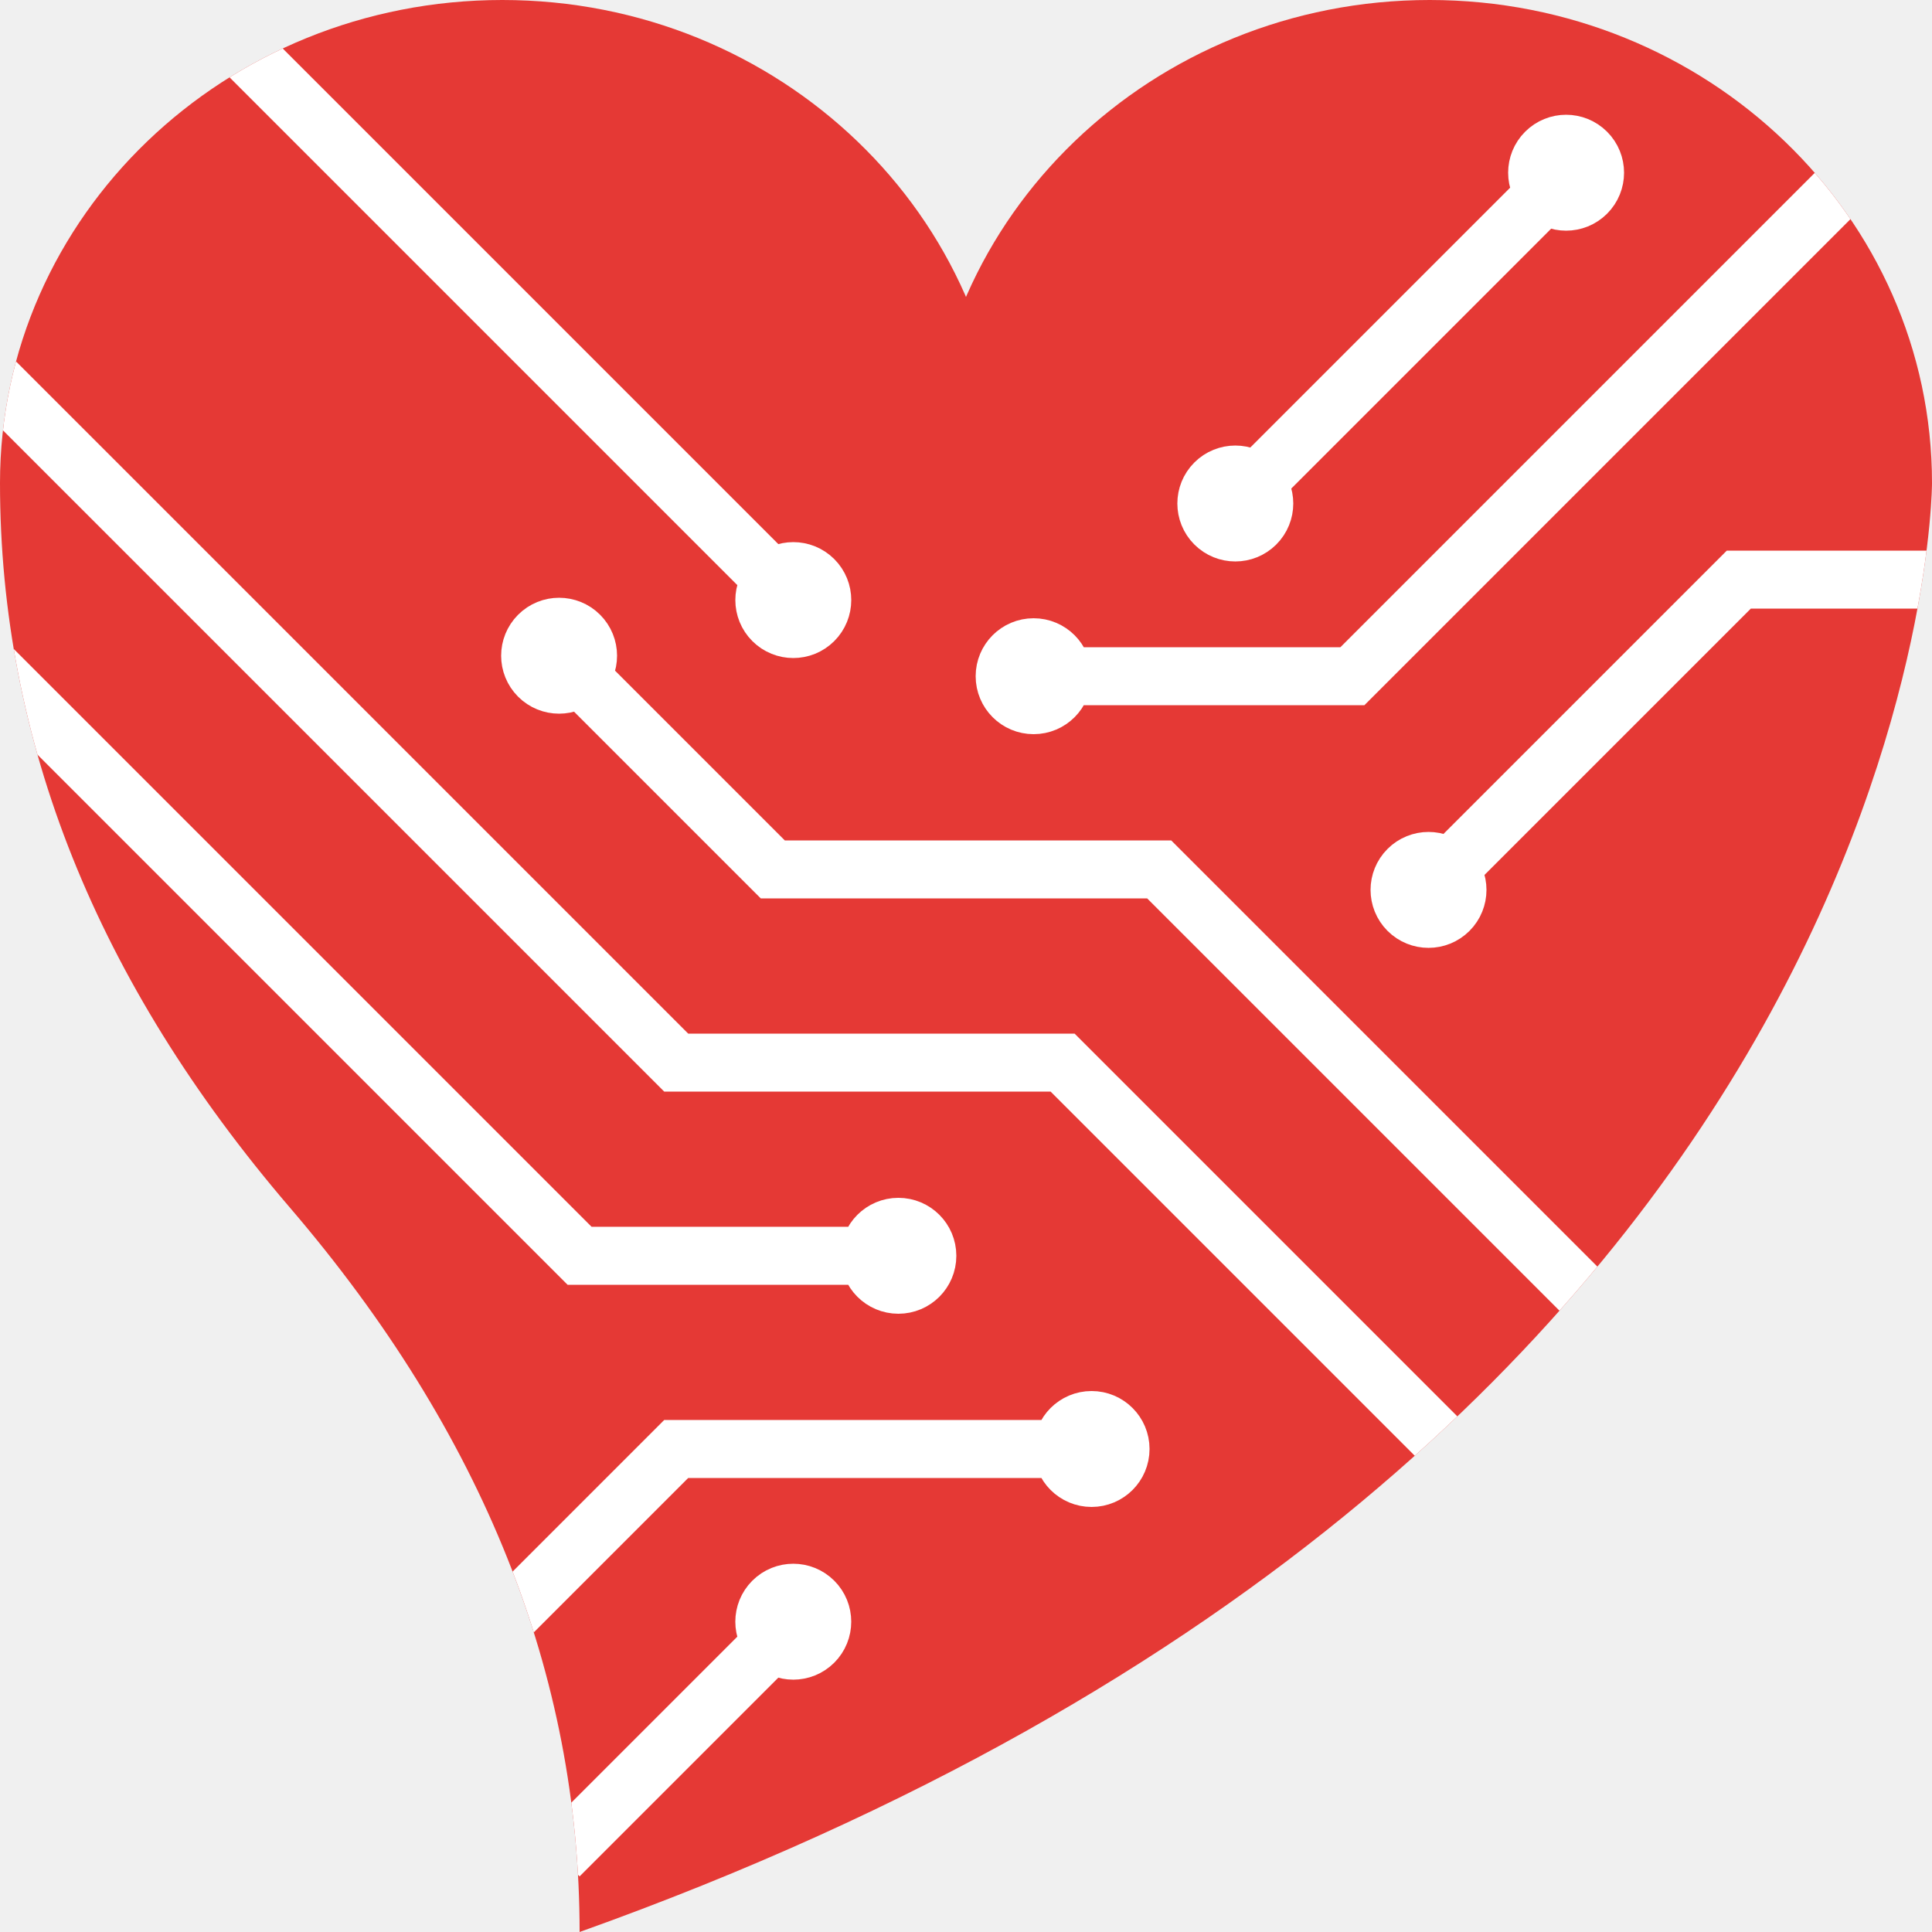
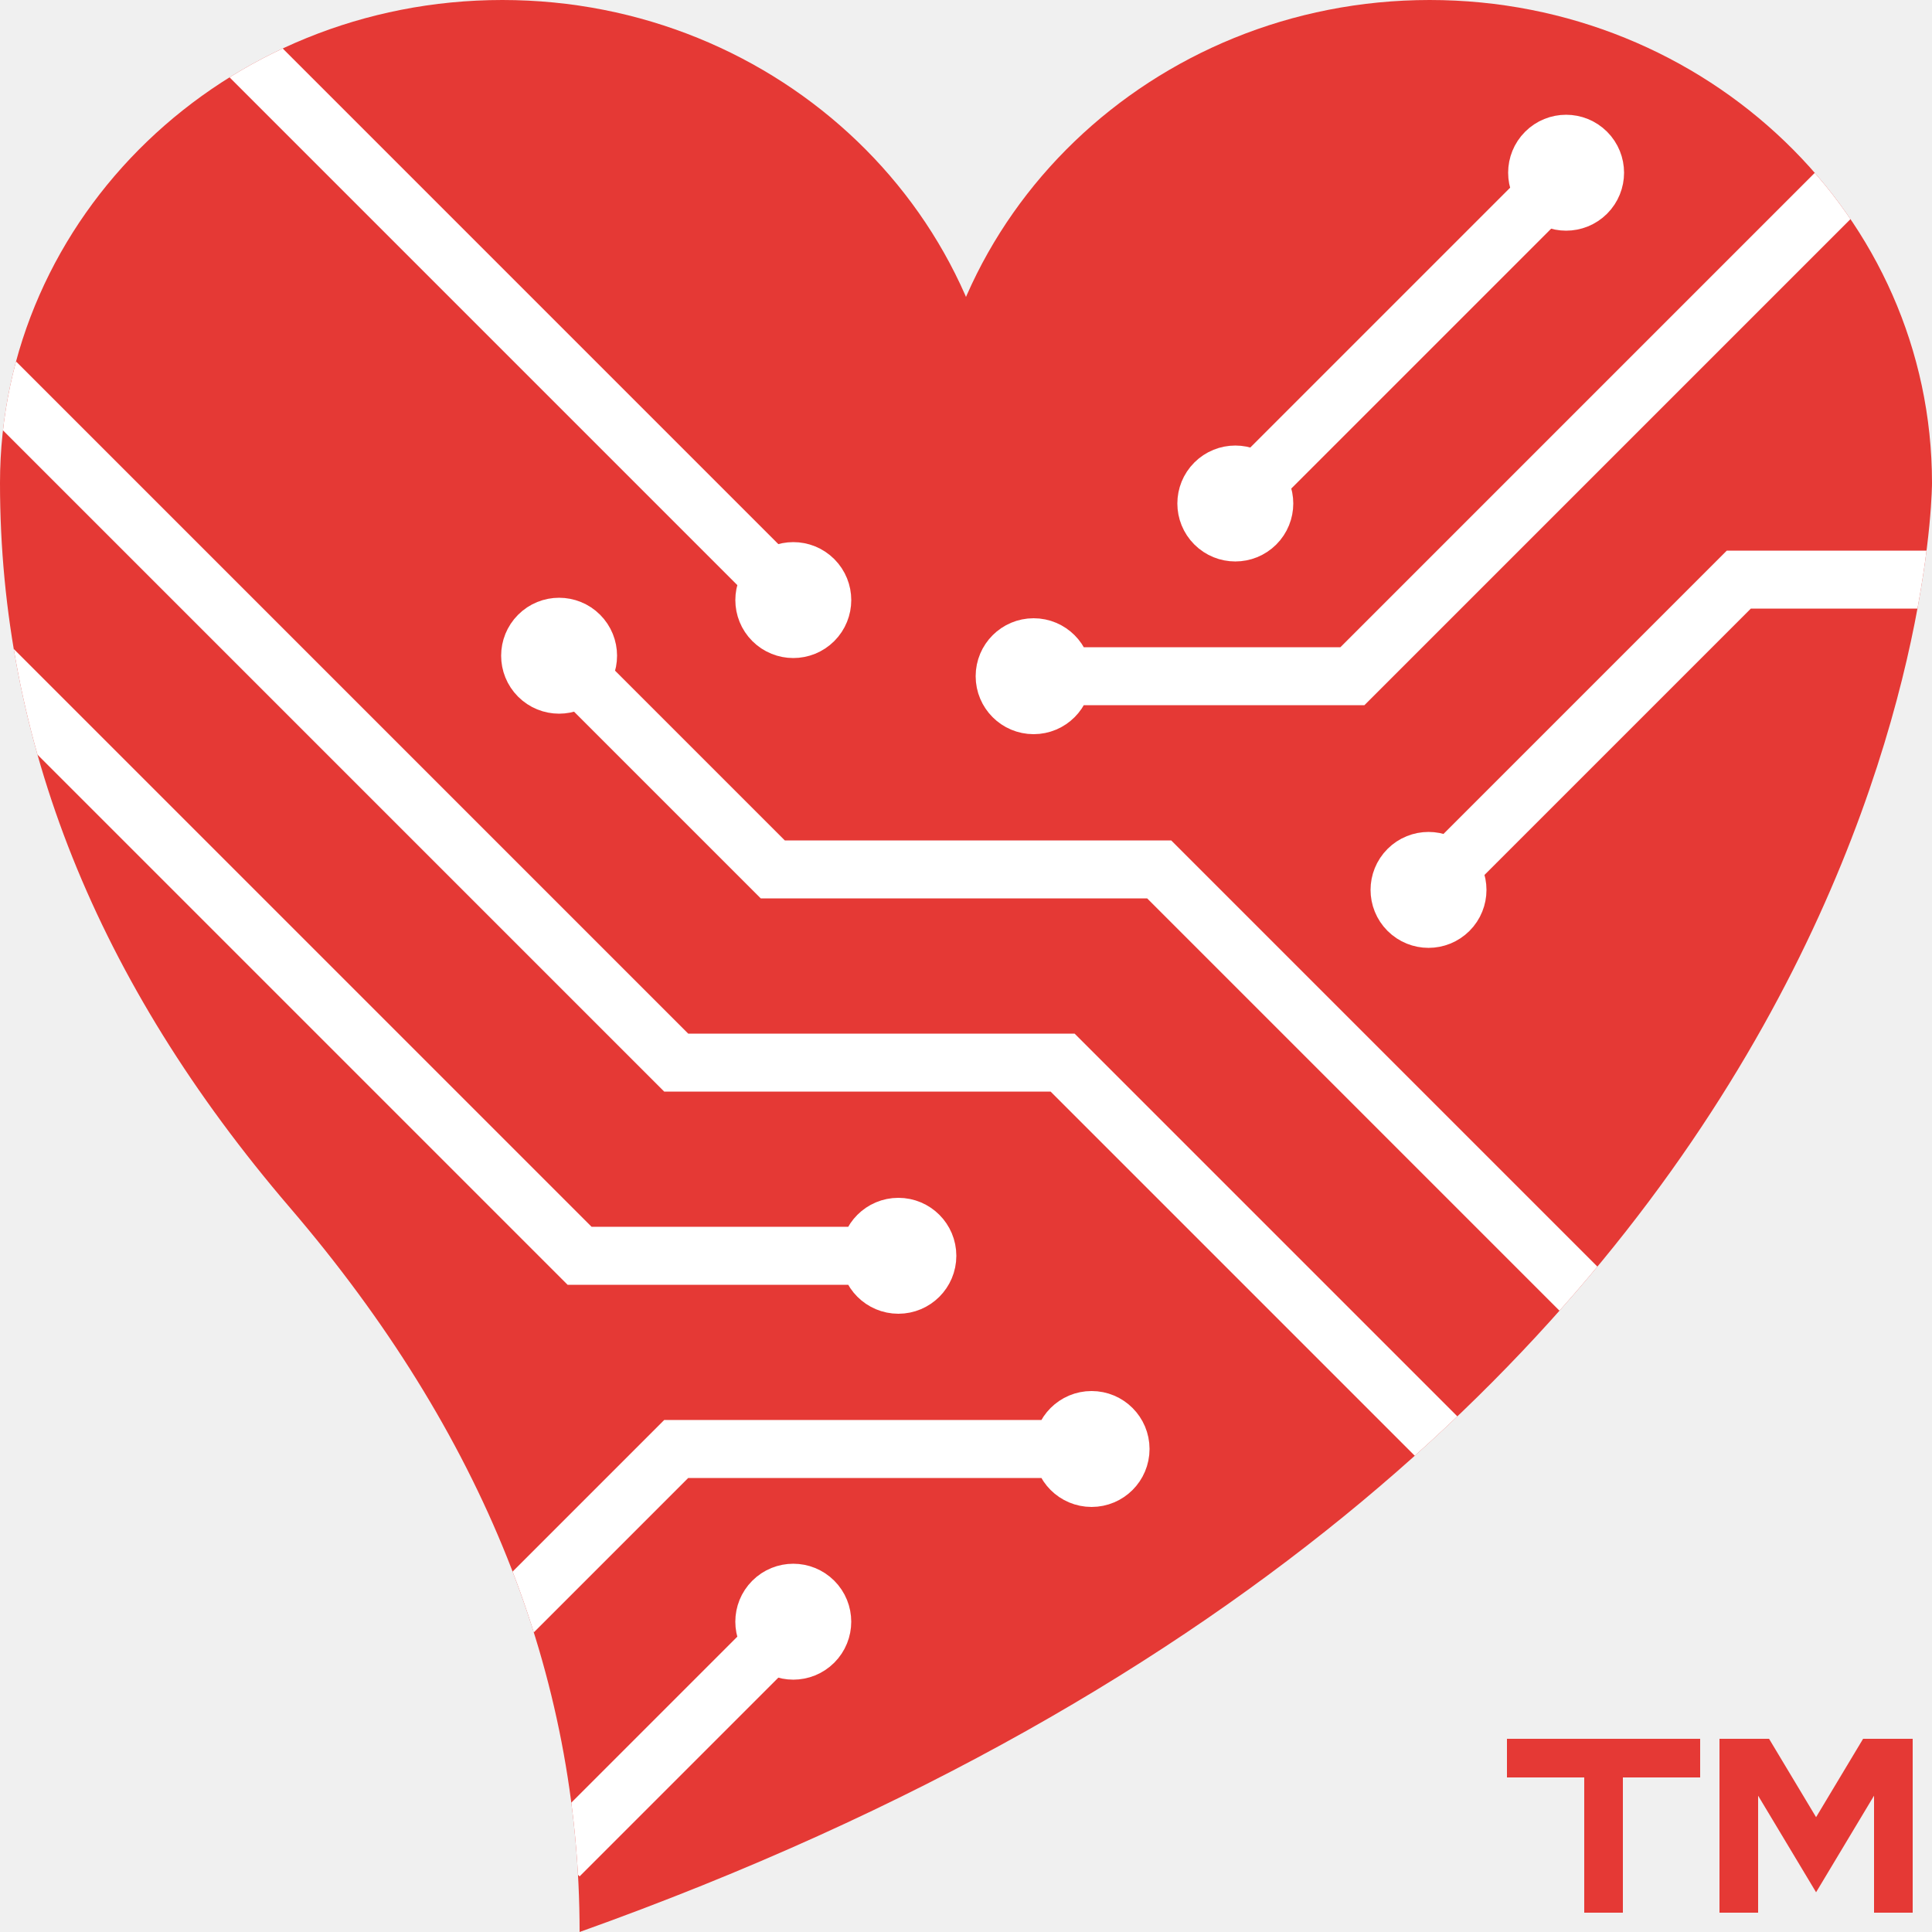
<svg xmlns="http://www.w3.org/2000/svg" version="1.1" x="0px" y="0px" viewBox="0 0 100 100" style="enable-background:new 0 0 100 100;" xml:space="preserve">
  <style type="text/css">
	.symbol_fill{fill:#E53935;}
+ 	.tm{stroke:#E53935;stroke-width:2;stroke-miterlimit:10;}
	.symbol_line{stroke:#FFFFFF;stroke-width:3;stroke-miterlimit:10;}
</style>
  <defs>
    <clipPath id="heart_clip">
      <path d="M48,25          a26,25 0 1 1 52,0    s0,50 -70,75    q0,-20 -15,-37.5    t-15,-37.5          a26,25 0 1 1 52,0          z" />
    </clipPath>
  </defs>
  <g clip-path="url(#heart_clip)">
    <path class="symbol_fill" d="M0,0   l100,0   l0,100   l-100,0   l0,-100   z" />
    <g clip-path="url(#heart_clip)">
      <path class="symbol_line symbol_fill" d="M30,95    l10,-10    a1.5,1.5 0 1 0 -0.001, -0.001    l-10,10    z" />
      <path class="symbol_line symbol_fill" d="M20,90    l15,-15    l20,0    a1.5,1.5 0 1 0 0,-0.001    l-20,0    l-20,20    z" />
      <path class="symbol_line symbol_fill" d="M0,35    l30,30    l15,0    a1.5,1.5 0 1 0 0,-0.001    l-15,0    l-30,-30    z" />
      <path class="symbol_line symbol_fill" d="M-10,10    l45,45    l20,0    l45,45    l-45,-45    l-20,0    l-45,-45    z" />
      <path class="symbol_line symbol_fill" d="M100,85    l-40,-40    l-20,0    l-10,-10    a1.5,1.5 0 1 0 -0.001,0.001    l10,10    l20,0    l40,40    z" />
      <path class="symbol_line symbol_fill" d="M10,0    l30,30    a1.5,1.5 0 1 0 0.001,-0.001    l-30,-30    z" />
      <path class="symbol_line symbol_fill" d="M100,30    l-10,0    l-15,15    a1.5,1.5 0 1 0 0.001,0.001    l15,-15    l10,0    z" />
      <path class="symbol_line symbol_fill" d="M100,5    l-30,30    l-15,0    a1.5,1.5 0 1 0 0,0.001    l15,0    l30,-30    z" />
      <path class="symbol_line symbol_fill" d="M80,10    l-15,15    a1.5,1.5 0 1 0 0.001,0.001    l15,-15    a1.5,1.5 0 1 0 -0.001,-0.001    z" />
    </g>
  </g>
+   <g>
+     <path class="tm symbol_fill" d="M78,91   l10,0   l-5,0   l0,8   l0,-8   l-5,0   z" />
+     <path class="tm symbol_fill" d="M91,91   l3,5   l3,-5   l1,0   l0,8   l0,-8   l-1,0   l-3,5   l-3,-5   l-1,0   l0,8   l0,-8   l1,0   z" />
+   </g>
</svg>
